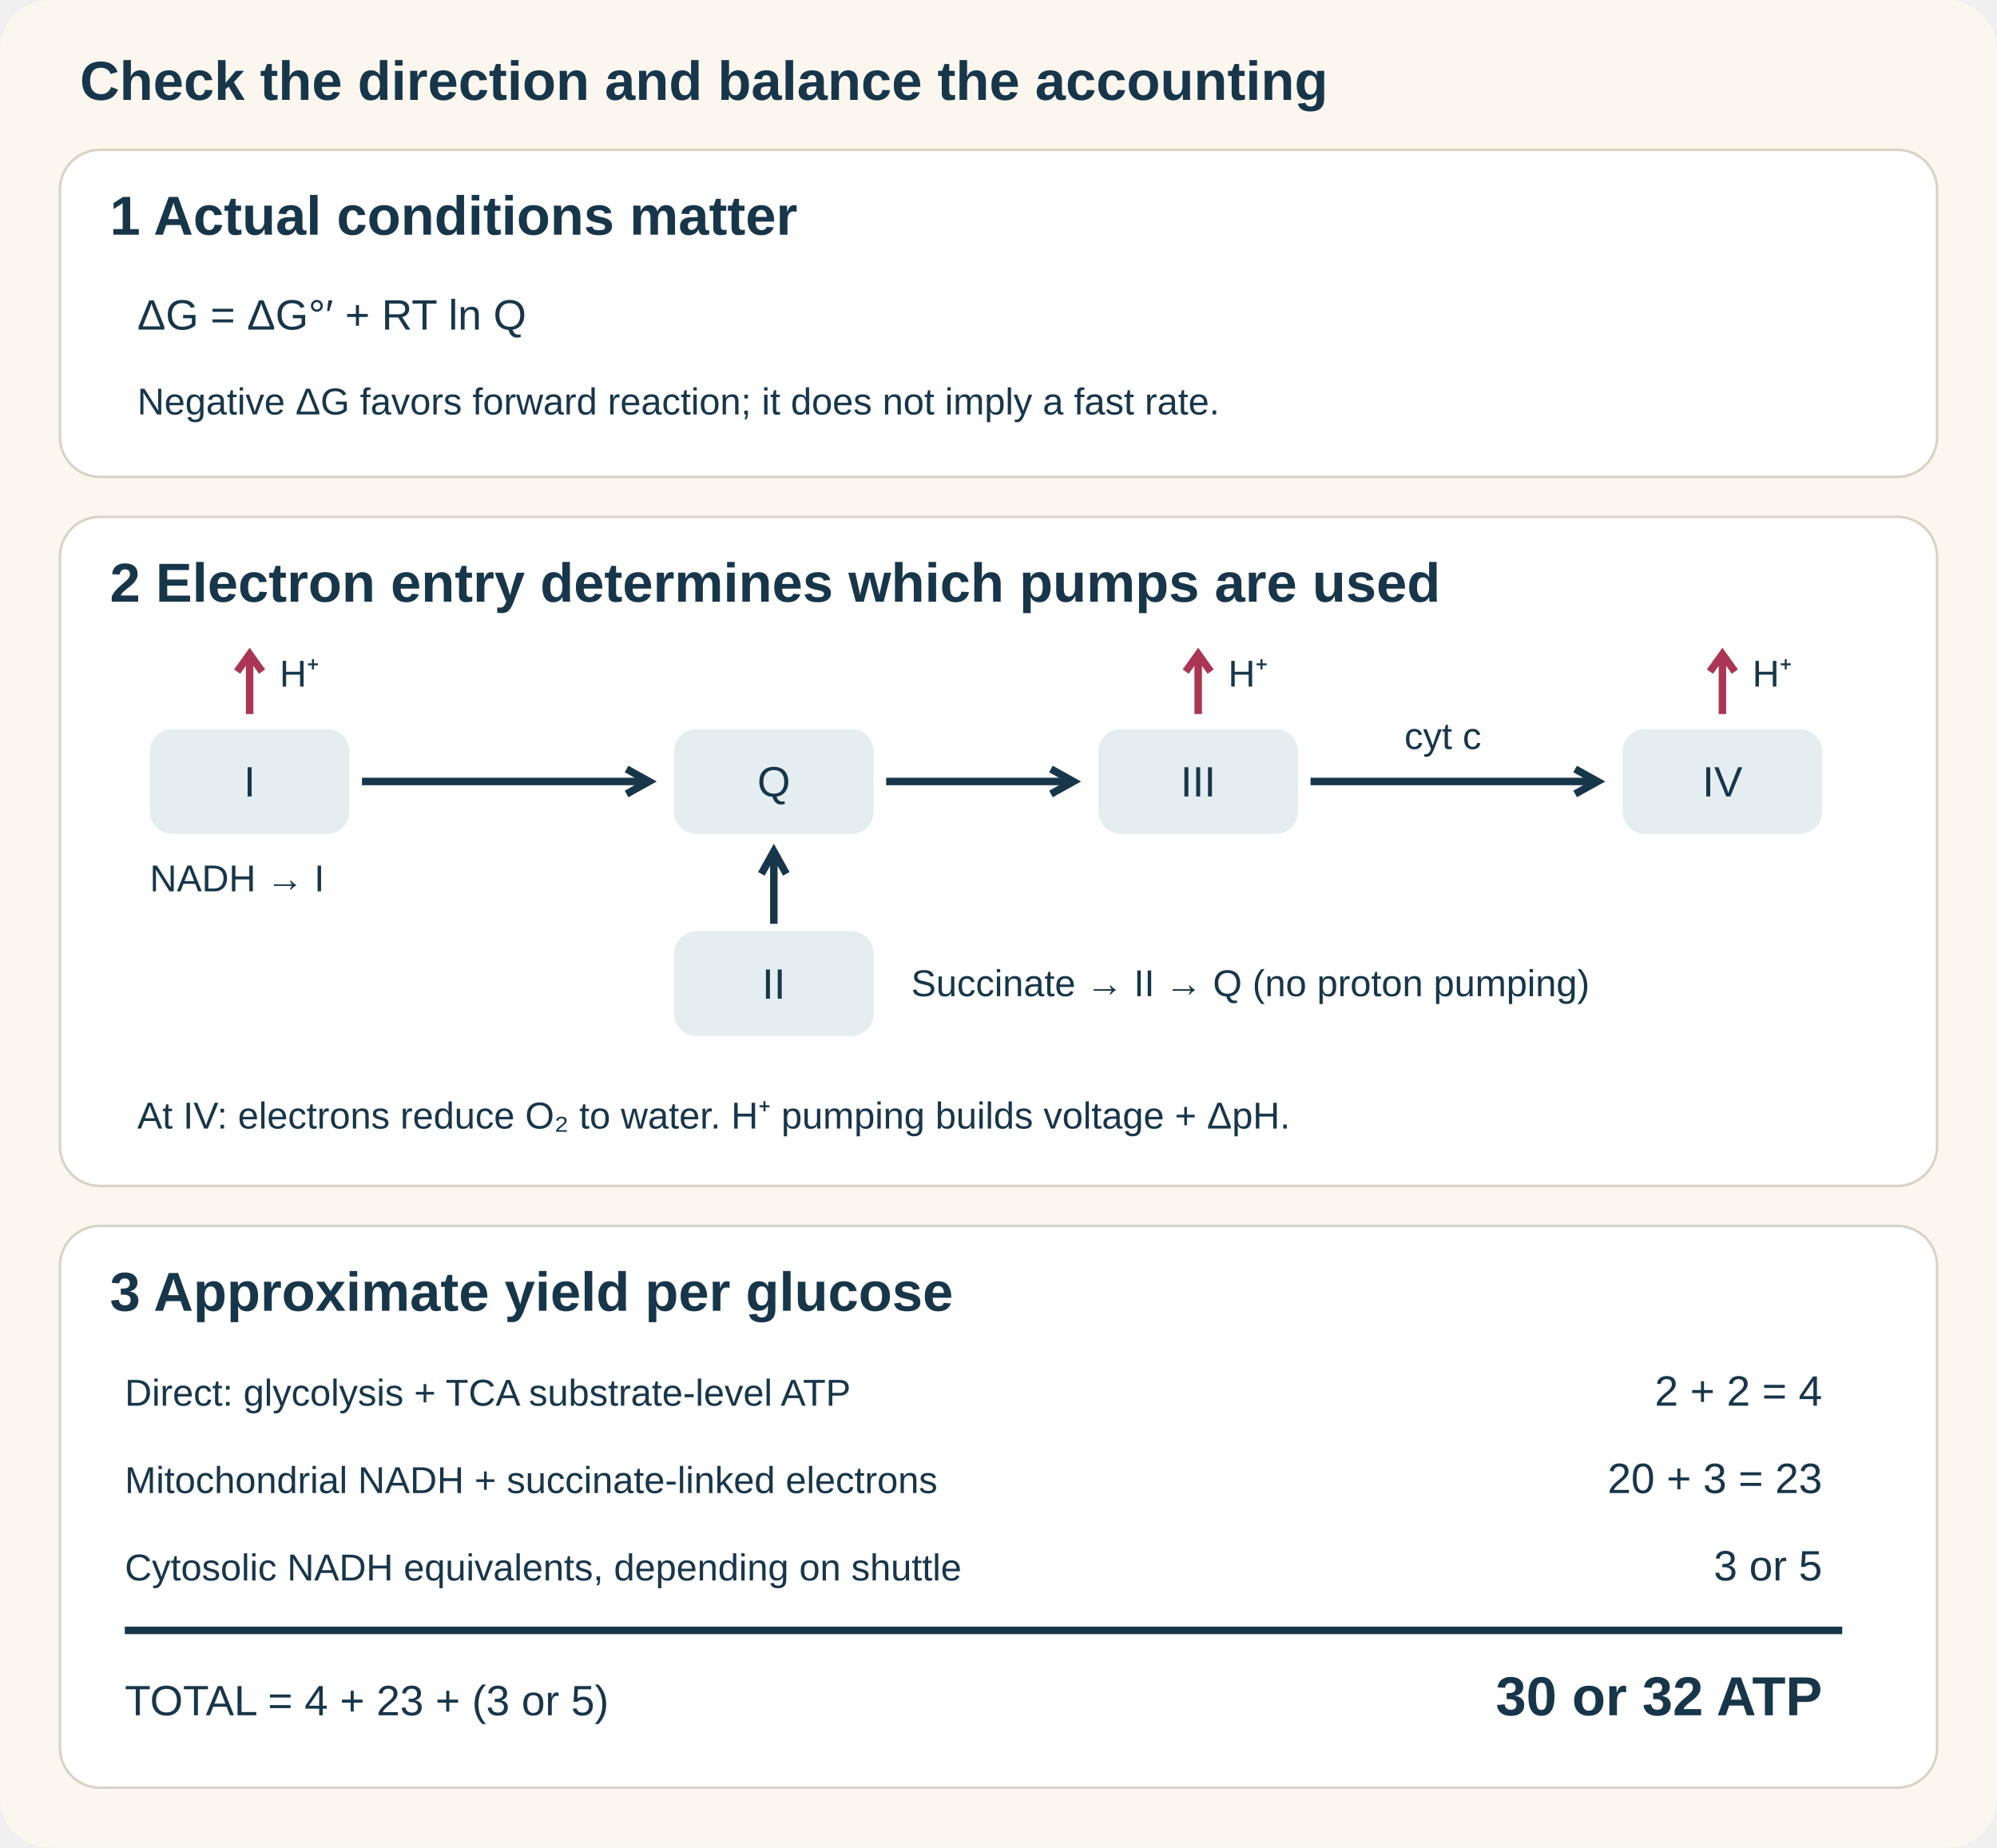
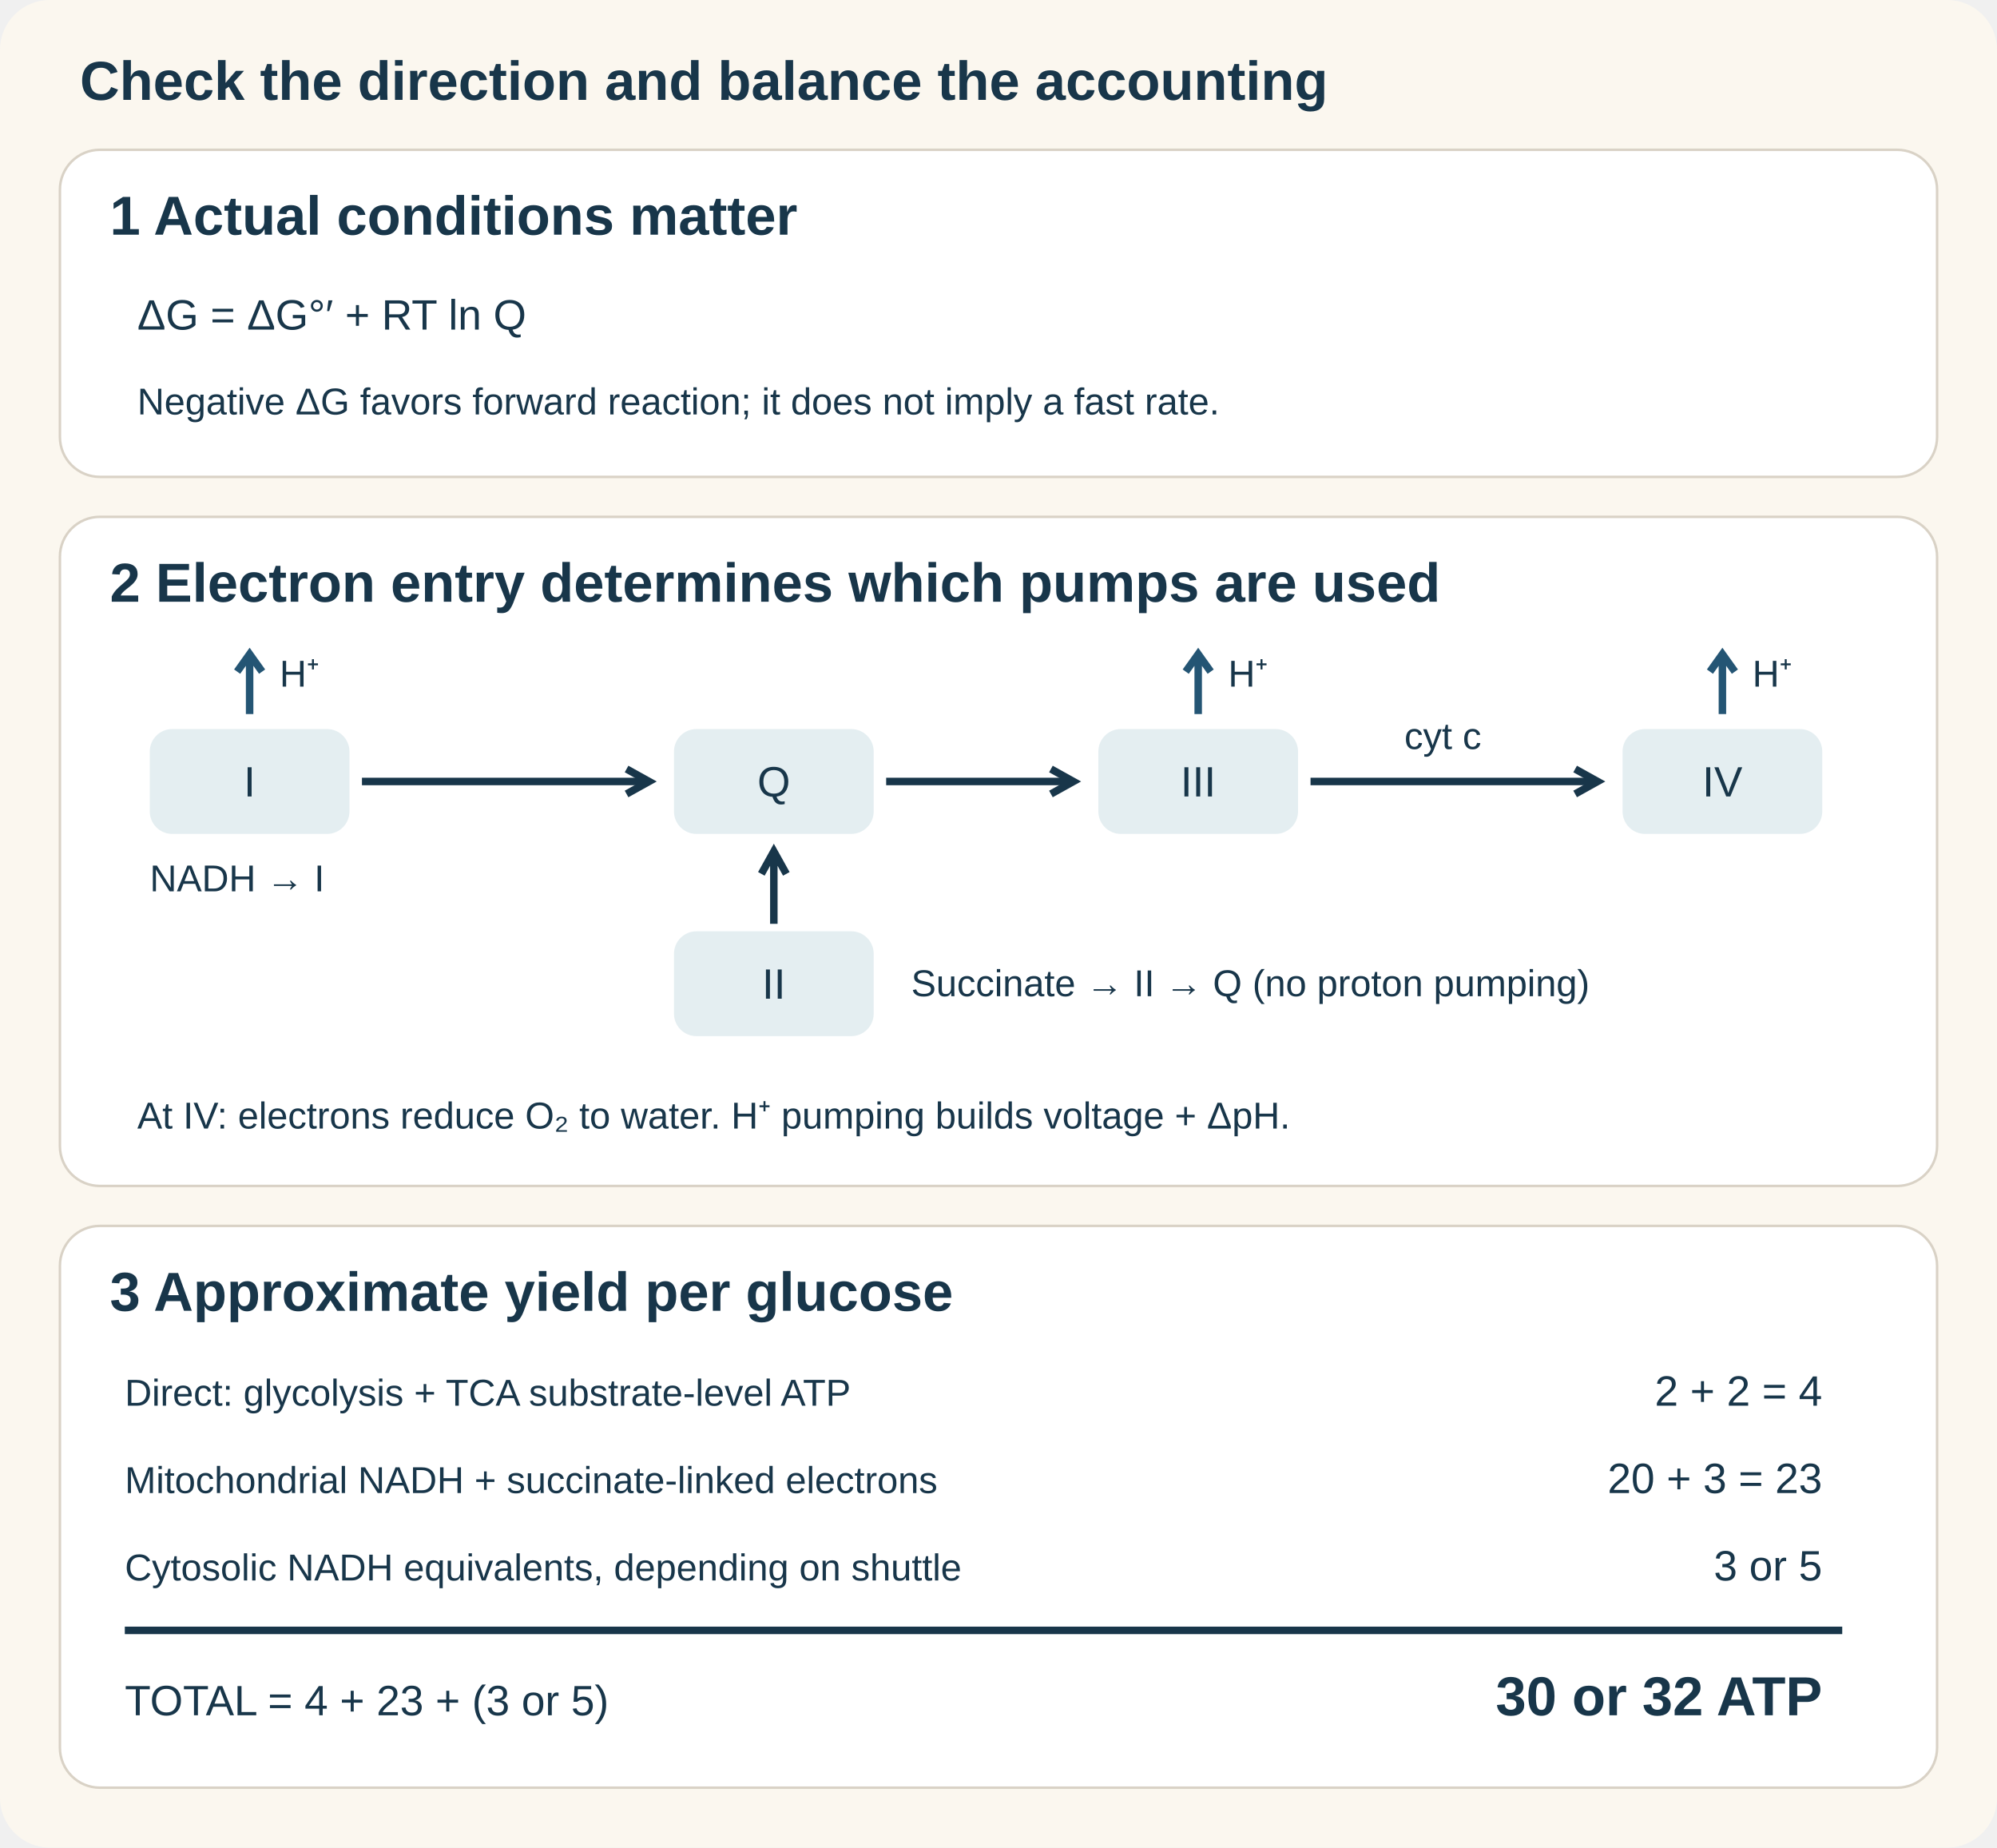
<svg xmlns="http://www.w3.org/2000/svg" width="800" height="740" viewBox="0 0 800 740" role="img" aria-labelledby="title desc">
-   <style>text{font-family:Arial,sans-serif;fill:#18364a}.h{font-size:22px;font-weight:bold}.t{font-size:17px}.s{font-size:15px}.bond{stroke:#18364a;stroke-width:3;fill:none}.accent{stroke:#aa3653;stroke-width:4;fill:none}</style>
+   <style>text{font-family:Arial,sans-serif;fill:#18364a}.h{font-size:22px;font-weight:bold}.t{font-size:17px}.s{font-size:15px}.bond{stroke:#18364a;stroke-width:3;fill:none}.accent{stroke:#245574;stroke-width:4;fill:none}</style>
  <rect width="800" height="740" fill="#fbf7ef" rx="20" />
  <text x="32" y="40" class="h" text-anchor="start">Check the direction and balance the accounting</text>
  <rect x="24" y="60" width="752" height="131" rx="16" fill="white" stroke="#d9d2c6" />
  <text x="44" y="94" class="h" text-anchor="start">1  Actual conditions matter</text>
  <text x="55" y="132" class="t" text-anchor="start">ΔG = ΔG°′ + RT ln Q</text>
  <text x="55" y="166" class="s" text-anchor="start">Negative ΔG favors forward reaction; it does not imply a fast rate.</text>
  <rect x="24" y="207" width="752" height="268" rx="16" fill="white" stroke="#d9d2c6" />
  <text x="44" y="241" class="h" text-anchor="start">2  Electron entry determines which pumps are used</text>
  <rect x="60" y="292" width="80" height="42" rx="9" fill="#e4eef1" />
  <text x="100.0" y="319" class="t" text-anchor="middle">I</text>
  <rect x="270" y="292" width="80" height="42" rx="9" fill="#e4eef1" />
  <text x="310.0" y="319" class="t" text-anchor="middle">Q</text>
  <rect x="440" y="292" width="80" height="42" rx="9" fill="#e4eef1" />
  <text x="480.0" y="319" class="t" text-anchor="middle">III</text>
  <rect x="650" y="292" width="80" height="42" rx="9" fill="#e4eef1" />
  <text x="690.0" y="319" class="t" text-anchor="middle">IV</text>
  <path d="M145 313 L260 313" class="bond" />
  <path d="M251 308 L260 313 L251 318" class="bond" />
  <path d="M355 313 L430 313" class="bond" />
  <path d="M421 308 L430 313 L421 318" class="bond" />
  <path d="M525 313 L640 313" class="bond" />
  <path d="M631 308 L640 313 L631 318" class="bond" />
  <text x="578" y="300" class="s" text-anchor="middle">cyt c</text>
-   <path d="M100 286 V262 M95 269 L100 262 L105 269" stroke="#aa3653" stroke-width="3" fill="none" />
+   <path d="M100 286 V262 M95 269 L100 262 L105 269" stroke="#245574" stroke-width="3" fill="none" />
  <text x="112" y="275" class="s" text-anchor="start">H⁺</text>
-   <path d="M480 286 V262 M475 269 L480 262 L485 269" stroke="#aa3653" stroke-width="3" fill="none" />
+   <path d="M480 286 V262 M475 269 L480 262 L485 269" stroke="#245574" stroke-width="3" fill="none" />
  <text x="492" y="275" class="s" text-anchor="start">H⁺</text>
-   <path d="M690 286 V262 M685 269 L690 262 L695 269" stroke="#aa3653" stroke-width="3" fill="none" />
+   <path d="M690 286 V262 M685 269 L690 262 L695 269" stroke="#245574" stroke-width="3" fill="none" />
  <text x="702" y="275" class="s" text-anchor="start">H⁺</text>
  <text x="60" y="357" class="s" text-anchor="start">NADH → I</text>
  <rect x="270" y="373" width="80" height="42" rx="9" fill="#e4eef1" />
  <text x="310.0" y="400" class="t" text-anchor="middle">II</text>
  <path d="M310 370 V341 M305 350 L310 341 L315 350" class="bond" />
  <text x="365" y="399" class="s" text-anchor="start">Succinate → II → Q (no proton pumping)</text>
  <text x="55" y="452" class="s" text-anchor="start">At IV: electrons reduce O₂ to water. H⁺ pumping builds voltage + ΔpH.</text>
  <rect x="24" y="491" width="752" height="225" rx="16" fill="white" stroke="#d9d2c6" />
  <text x="44" y="525" class="h" text-anchor="start">3  Approximate yield per glucose</text>
  <text x="50" y="563" class="s" text-anchor="start">Direct: glycolysis + TCA substrate-level ATP</text>
  <text x="730" y="563" class="t" text-anchor="end">2 + 2 = 4</text>
  <text x="50" y="598" class="s" text-anchor="start">Mitochondrial NADH + succinate-linked electrons</text>
  <text x="730" y="598" class="t" text-anchor="end">20 + 3 = 23</text>
  <text x="50" y="633" class="s" text-anchor="start">Cytosolic NADH equivalents, depending on shuttle</text>
  <text x="730" y="633" class="t" text-anchor="end">3 or 5</text>
  <path d="M50 653 L738 653" class="bond" />
  <text x="50" y="687" class="t" text-anchor="start">TOTAL = 4 + 23 + (3 or 5)</text>
  <text x="730" y="687" class="h" text-anchor="end">30 or 32 ATP</text>
</svg>
